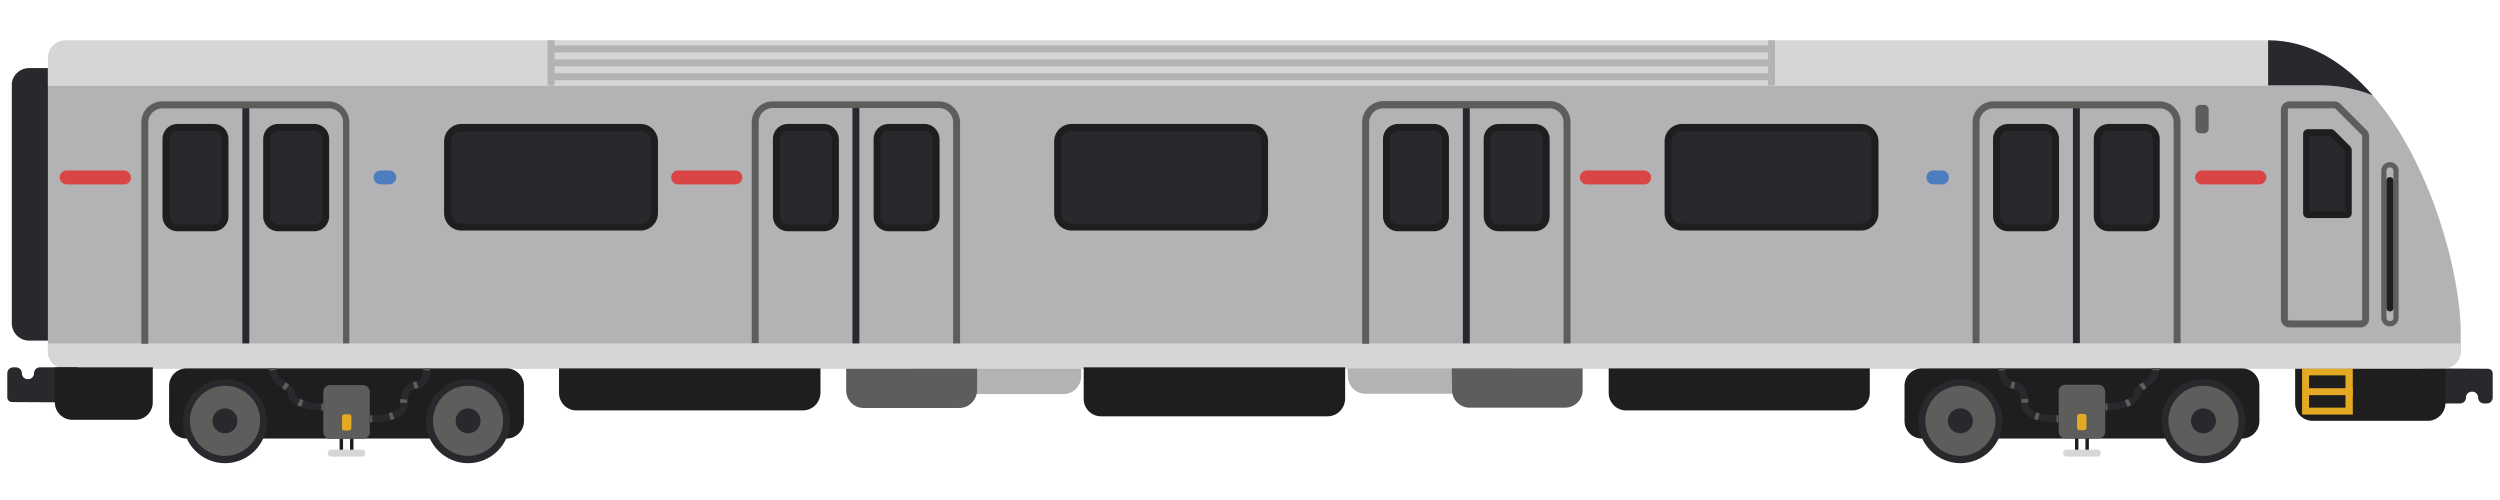
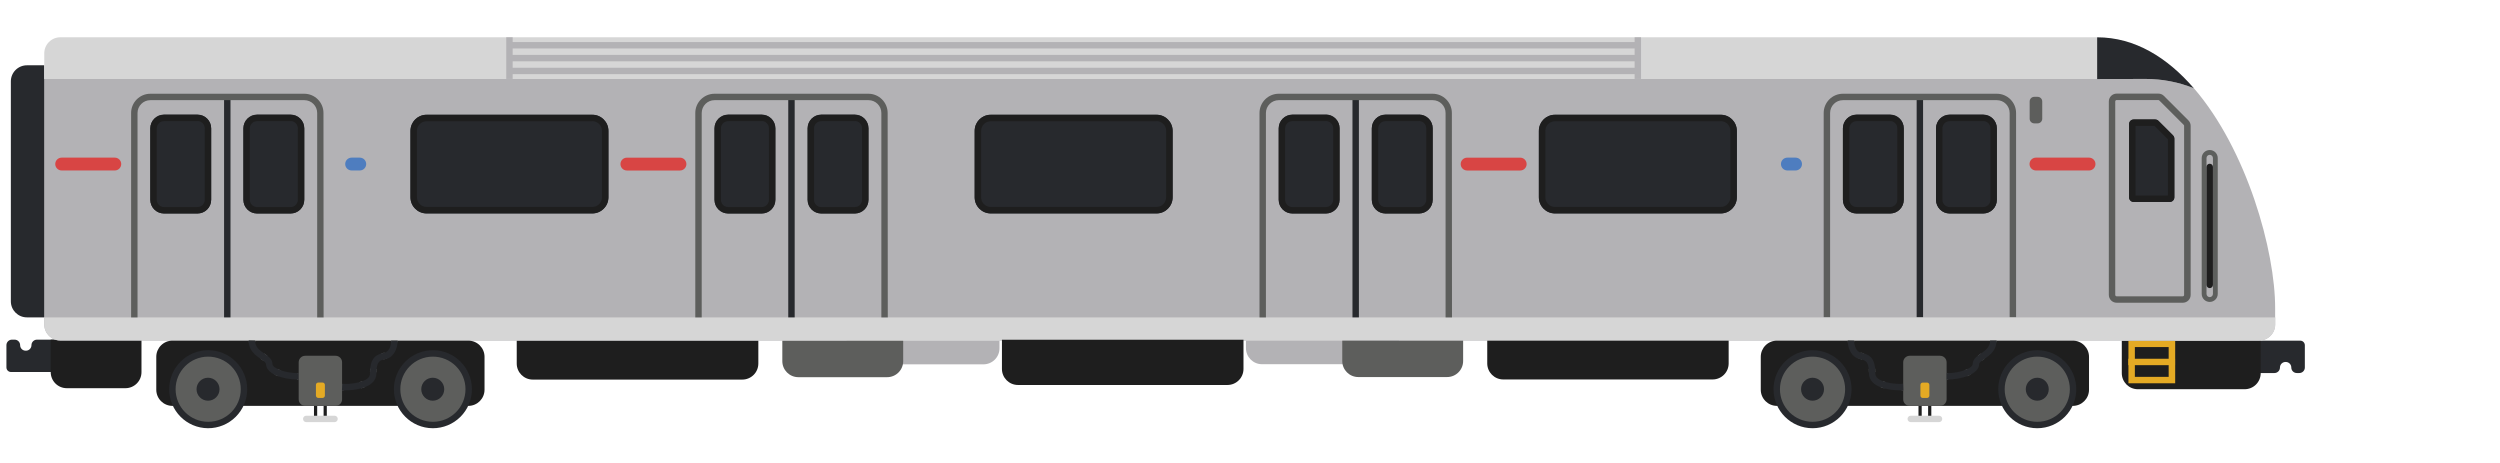
- <svg xmlns="http://www.w3.org/2000/svg" version="1.1" id="Layer_1" x="0px" y="0px" viewBox="0 0 720 144" style="enable-background:new 0 0 720 144;" xml:space="preserve">
-   <style type="text/css">
- 	.st0{fill:#27292D;}
- 	.st1{fill:#1E1E1E;}
- 	.st2{fill:#E4AA24;}
- 	.st3{fill:#B3B2B5;}
- 	.st4{fill:#5D5F5D;}
- 	.st5{fill:#5D5E5C;}
- 	.st6{fill:#D6D6D6;}
- 	.st7{fill:#D84544;}
- 	.st8{fill:#4E7DBF;}
- </style>
-   <path class="st0" d="M697.7,106.1v10.1h10.8c1,0,1.7-0.8,1.7-1.7c0,0,0,0,0,0l0,0c0-1,0.8-1.7,1.7-1.7h0.1c1,0,1.7,0.8,1.7,1.7l0,0  c0,1,0.8,1.7,1.7,1.7c0,0,0,0,0,0h0.8c1,0,1.7-0.8,1.7-1.7c0,0,0,0,0,0v-6.9c0-0.8-0.6-1.4-1.4-1.4l0,0L697.7,106.1z" />
-   <path class="st1" d="M699.2,121.2h-33.2c-2.8,0-5-2.3-5-5c0,0,0,0,0,0v-10.1h43.3v10.1C704.2,119,701.9,121.2,699.2,121.2  C699.2,121.2,699.2,121.2,699.2,121.2z" />
-   <path class="st2" d="M675.5,108.1v9.3H665v-9.3H675.5 M677.5,106.1H663v13.3h14.6V106.1z" />
-   <path class="st3" d="M683.4,27.5c-4.8-1.9-9.9-2.9-15-2.9H13.8v76.5c0,2.8,2.3,5,5,5h684.9c2.8,0,5-2.3,5-5v-5  C708.7,78.4,699.9,46.6,683.4,27.5z" />
-   <path class="st0" d="M8.4,19.6h5.4l0,0v78.5l0,0H8.4c-2.8,0-5-2.3-5-5l0,0V24.6C3.3,21.9,5.6,19.6,8.4,19.6  C8.4,19.6,8.4,19.6,8.4,19.6z" />
-   <path class="st4" d="M688.3,94c-1.4,0-2.5-1.1-2.5-2.5V49.2c0-1.4,1.1-2.5,2.5-2.5s2.5,1.1,2.5,2.5v42.3  C690.8,92.9,689.7,94,688.3,94z" />
-   <path class="st3" d="M688.3,92.5c-0.6,0-1-0.4-1-1V49.2c0-0.6,0.4-1,1-1s1,0.4,1,1v42.3C689.3,92.1,688.9,92.5,688.3,92.5z" />
-   <path class="st0" d="M668.4,24.6c5.1,0,10.2,1,15,2.9l0,0v0c-8.2-9.5-18.3-15.9-30.2-15.9v13H668.4z" />
-   <rect x="663" y="111.8" class="st2" width="14.6" height="2" />
-   <path class="st5" d="M679.9,94.3h-20.6c-1.3,0-2.4-1.1-2.4-2.4V31.6c0-1.3,1.1-2.4,2.4-2.4h13c0.6,0,1.3,0.3,1.7,0.7l7.6,7.6  c0.5,0.5,0.7,1.1,0.7,1.7v52.7C682.3,93.2,681.2,94.3,679.9,94.3z M659.3,31.2c-0.2,0-0.4,0.2-0.4,0.4v60.3c0,0.2,0.2,0.4,0.4,0.4  h20.6c0.2,0,0.4-0.2,0.4-0.4V39.2c0-0.1,0-0.2-0.1-0.3l-7.6-7.6c-0.1-0.1-0.2-0.1-0.3-0.1H659.3z" />
-   <path class="st0" d="M664.6,61.9c-0.2,0-0.4-0.2-0.4-0.4V38.7c0-0.2,0.2-0.4,0.4-0.4h6.7c0.1,0,0.2,0,0.3,0.1l4.5,4.5  c0.1,0.1,0.1,0.2,0.1,0.3v18.3c0,0.2-0.2,0.4-0.4,0.4L664.6,61.9z" />
-   <path class="st1" d="M671.1,39.2l4.2,4.2v17.5h-10.1V39.2H671.1 M671.4,37.2h-6.7c-0.8,0-1.4,0.6-1.4,1.4l0,0v22.8  c0,0.8,0.6,1.4,1.4,1.4l0,0h11.2c0.8,0,1.4-0.6,1.4-1.4l0,0V43.2c0-0.4-0.2-0.7-0.4-1l-4.5-4.5C672.1,37.4,671.7,37.2,671.4,37.2  L671.4,37.2z" />
-   <rect x="597" y="30.2" class="st0" width="2" height="68.7" />
-   <path class="st5" d="M628,98.9h-2V35.2c0-2.2-1.8-4-4-4h0h-47.9c-2.2,0-4,1.8-4,4v63.7h-2V35.2c0-3.3,2.7-6,6-6H622h0  c3.3,0,6,2.7,6,6V98.9z" />
-   <path class="st6" d="M18.8,11.6h634.4l0,0v13l0,0H13.8l0,0v-7.9C13.8,13.9,16,11.6,18.8,11.6z" />
-   <path class="st6" d="M708.7,101.1v-2.2H13.8v2.2c0,2.8,2.3,5,5,5h684.9C706.5,106.1,708.7,103.9,708.7,101.1z" />
-   <path class="st0" d="M578.3,36.7h10.4c1.8,0,3.3,1.5,3.3,3.3v22.3c0,1.8-1.5,3.3-3.3,3.3h-10.4c-1.8,0-3.3-1.5-3.3-3.3V40  C575.1,38.2,576.5,36.7,578.3,36.7z" />
-   <path class="st1" d="M588.7,37.7c1.3,0,2.3,1,2.3,2.3v22.3c0,1.3-1,2.3-2.3,2.3h-10.4c-1.3,0-2.3-1-2.3-2.3V40c0-1.2,1-2.3,2.3-2.3  H588.7 M588.7,35.7h-10.4c-2.4,0-4.3,1.9-4.3,4.3c0,0,0,0,0,0v22.3c0,2.4,1.9,4.3,4.3,4.3l0,0h10.4c2.4,0,4.3-1.9,4.3-4.3  c0,0,0,0,0,0V40C593,37.6,591.1,35.7,588.7,35.7C588.7,35.7,588.7,35.7,588.7,35.7L588.7,35.7z" />
-   <path class="st0" d="M607.3,36.7h10.4c1.8,0,3.3,1.5,3.3,3.3v22.3c0,1.8-1.5,3.3-3.3,3.3h-10.4c-1.8,0-3.3-1.5-3.3-3.3V40  C604.1,38.2,605.5,36.7,607.3,36.7z" />
-   <path class="st1" d="M617.7,37.7c1.3,0,2.3,1,2.3,2.3v22.3c0,1.3-1,2.3-2.3,2.3h-10.4c-1.3,0-2.3-1-2.3-2.3V40c0-1.2,1-2.3,2.3-2.3  H617.7 M617.7,35.7h-10.4c-2.4,0-4.3,1.9-4.3,4.3c0,0,0,0,0,0v22.3c0,2.4,1.9,4.3,4.3,4.3l0,0h10.4c2.4,0,4.3-1.9,4.3-4.3  c0,0,0,0,0,0V40C622,37.6,620.1,35.7,617.7,35.7C617.7,35.7,617.7,35.7,617.7,35.7L617.7,35.7z" />
-   <path class="st0" d="M484.4,36.7H536c2.2,0,4,1.8,4,4v20.7c0,2.2-1.8,4-4,4h-51.6c-2.2,0-4-1.8-4-4V40.8  C480.3,38.5,482.1,36.7,484.4,36.7z" />
-   <path class="st1" d="M536,37.7c1.7,0,3,1.4,3,3v20.7c0,1.7-1.4,3-3,3h-51.6c-1.7,0-3-1.4-3-3V40.8c0-1.7,1.4-3,3-3H536 M536,35.7  h-51.6c-2.8,0-5,2.3-5,5v20.7c0,2.8,2.3,5,5,5l0,0H536c2.8,0,5-2.3,5-5c0,0,0,0,0,0V40.8C541,38,538.8,35.7,536,35.7z" />
-   <rect x="421.3" y="30.2" class="st0" width="2" height="68.7" />
-   <path class="st5" d="M452.3,98.9h-2V35.2c0-2.2-1.8-4-4-4h-47.9c-1.1,0-2.1,0.4-2.9,1.2c-0.8,0.8-1.2,1.8-1.2,2.9v63.7h-2V35.2  c0-1.6,0.6-3.1,1.8-4.3c1.1-1.1,2.7-1.8,4.3-1.8h47.9c3.3,0,6,2.7,6,6V98.9z" />
-   <path class="st0" d="M402.6,36.7H413c1.8,0,3.3,1.5,3.3,3.3c0,0,0,0,0,0v22.3c0,1.8-1.5,3.3-3.3,3.3l0,0h-10.4  c-1.8,0-3.3-1.5-3.3-3.3c0,0,0,0,0,0V40C399.3,38.2,400.8,36.7,402.6,36.7z" />
-   <path class="st1" d="M413,37.7c1.3,0,2.3,1,2.3,2.3v22.3c0,1.3-1,2.3-2.3,2.3h-10.4c-1.3,0-2.3-1-2.3-2.3V40c0-1.3,1-2.3,2.3-2.3  L413,37.7 M413,35.7h-10.4c-2.4,0-4.3,1.9-4.3,4.3c0,0,0,0,0,0v22.3c0,2.4,1.9,4.3,4.3,4.3c0,0,0,0,0,0H413c2.4,0,4.3-1.9,4.3-4.3  c0,0,0,0,0,0V40C417.3,37.6,415.4,35.7,413,35.7L413,35.7z" />
-   <path class="st0" d="M431.6,36.7H442c1.8,0,3.3,1.5,3.3,3.3c0,0,0,0,0,0v22.3c0,1.8-1.5,3.3-3.3,3.3l0,0h-10.4  c-1.8,0-3.3-1.5-3.3-3.3c0,0,0,0,0,0V40C428.3,38.2,429.8,36.7,431.6,36.7z" />
-   <path class="st1" d="M442,37.7c1.3,0,2.3,1,2.3,2.3v22.3c0,1.3-1,2.3-2.3,2.3h-10.4c-1.3,0-2.3-1-2.3-2.3V40c0-1.3,1-2.3,2.3-2.3  L442,37.7 M442,35.7h-10.4c-2.4,0-4.3,1.9-4.3,4.3c0,0,0,0,0,0v22.3c0,2.4,1.9,4.3,4.3,4.3c0,0,0,0,0,0H442c2.4,0,4.3-1.9,4.3-4.3  c0,0,0,0,0,0V40C446.3,37.6,444.4,35.7,442,35.7L442,35.7z" />
-   <path class="st0" d="M308.6,36.7h51.6c2.2,0,4,1.8,4,4v20.7c0,2.2-1.8,4-4,4h-51.6c-2.2,0-4-1.8-4-4V40.8  C304.6,38.5,306.4,36.7,308.6,36.7z" />
-   <path class="st1" d="M360.2,37.7c1.7,0,3,1.4,3,3v20.7c0,1.7-1.4,3-3,3h-51.6c-1.7,0-3-1.4-3-3V40.8c0-1.7,1.4-3,3-3H360.2   M360.2,35.7h-51.6c-2.8,0-5,2.3-5,5c0,0,0,0,0,0v20.7c0,2.8,2.3,5,5,5c0,0,0,0,0,0h51.6c2.8,0,5-2.3,5-5c0,0,0,0,0,0V40.8  C365.3,38,363,35.7,360.2,35.7L360.2,35.7z" />
-   <rect x="245.5" y="30.2" class="st0" width="2" height="68.7" />
-   <path class="st5" d="M276.5,98.9h-2V35.2c0-1.1-0.4-2.1-1.2-2.9c-0.8-0.8-1.8-1.2-2.9-1.2c0,0,0,0,0,0h-47.9c-2.2,0-4,1.8-4,4v63.7  h-2V35.2c0-3.3,2.7-6,6-6h47.9c0,0,0,0,0,0c1.6,0,3.1,0.6,4.3,1.8s1.8,2.7,1.8,4.3V98.9z" />
-   <path class="st0" d="M226.8,36.7h10.4c1.8,0,3.3,1.5,3.3,3.3v22.3c0,1.8-1.5,3.3-3.3,3.3h-10.4c-1.8,0-3.3-1.5-3.3-3.3V40  C223.6,38.2,225,36.7,226.8,36.7z" />
-   <path class="st1" d="M237.3,37.7c1.3,0,2.3,1,2.3,2.3v22.3c0,1.3-1,2.3-2.3,2.3h-10.4c-1.3,0-2.3-1-2.3-2.3V40c0-1.3,1-2.3,2.3-2.3  L237.3,37.7 M237.3,35.7h-10.4c-2.4,0-4.3,1.9-4.3,4.3v22.3c0,2.4,1.9,4.3,4.3,4.3h10.4c2.4,0,4.3-1.9,4.3-4.3c0,0,0,0,0,0V40  C241.5,37.6,239.6,35.7,237.3,35.7C237.3,35.7,237.3,35.7,237.3,35.7z" />
-   <path class="st0" d="M255.8,36.7h10.4c1.8,0,3.3,1.5,3.3,3.3v22.3c0,1.8-1.5,3.3-3.3,3.3h-10.4c-1.8,0-3.3-1.5-3.3-3.3V40  C252.6,38.2,254,36.7,255.8,36.7z" />
-   <path class="st1" d="M266.3,37.7c1.3,0,2.3,1,2.3,2.3v22.3c0,1.3-1,2.3-2.3,2.3h-10.4c-1.3,0-2.3-1-2.3-2.3V40c0-1.3,1-2.3,2.3-2.3  L266.3,37.7 M266.3,35.7h-10.4c-2.4,0-4.3,1.9-4.3,4.3c0,0,0,0,0,0v22.3c0,2.4,1.9,4.3,4.3,4.3c0,0,0,0,0,0h10.4  c2.4,0,4.3-1.9,4.3-4.3c0,0,0,0,0,0V40C270.5,37.6,268.6,35.7,266.3,35.7C266.3,35.7,266.3,35.7,266.3,35.7z" />
-   <path class="st0" d="M132.9,36.7h51.6c2.2,0,4,1.8,4,4v20.7c0,2.2-1.8,4-4,4h-51.6c-2.2,0-4-1.8-4-4V40.8  C128.8,38.5,130.6,36.7,132.9,36.7z" />
-   <path class="st1" d="M184.5,37.7c1.7,0,3,1.4,3,3v20.7c0,1.7-1.4,3-3,3h-51.6c-1.7,0-3-1.4-3-3V40.8c0-1.7,1.4-3,3-3H184.5   M184.5,35.7h-51.6c-2.8,0-5,2.3-5,5v20.7c0,2.8,2.3,5,5,5l0,0h51.6c2.8,0,5-2.3,5-5V40.8C189.5,38,187.3,35.7,184.5,35.7z" />
-   <rect x="69.8" y="30.2" class="st0" width="2" height="68.7" />
-   <path class="st5" d="M100.8,98.9h-2V35.2c0-2.2-1.8-4-4-4H46.8c-1.1,0-2.1,0.4-2.9,1.2c-0.8,0.8-1.2,1.8-1.2,2.9v63.7h-2V35.2  c0-3.3,2.7-6,6-6h47.9c3.3,0,6,2.7,6,6V98.9z" />
-   <path class="st0" d="M51.1,36.7h10.4c1.8,0,3.3,1.5,3.3,3.3v22.3c0,1.8-1.5,3.3-3.3,3.3H51.1c-1.8,0-3.3-1.5-3.3-3.3V40  C47.8,38.2,49.3,36.7,51.1,36.7z" />
-   <path class="st1" d="M61.5,37.7c1.3,0,2.3,1,2.3,2.3v22.3c0,1.3-1,2.3-2.3,2.3H51.1c-1.3,0-2.3-1-2.3-2.3V40c0-1.2,1-2.3,2.3-2.3  H61.5 M61.5,35.7H51.1c-2.4,0-4.3,1.9-4.3,4.3c0,0,0,0,0,0v22.3c0,2.4,1.9,4.3,4.3,4.3c0,0,0,0,0,0h10.4c2.4,0,4.3-1.9,4.3-4.3V40  C65.8,37.6,63.9,35.7,61.5,35.7z" />
-   <path class="st0" d="M80.1,36.7h10.4c1.8,0,3.3,1.5,3.3,3.3v22.3c0,1.8-1.5,3.3-3.3,3.3H80.1c-1.8,0-3.3-1.5-3.3-3.3V40  C76.8,38.2,78.3,36.7,80.1,36.7z" />
-   <path class="st1" d="M90.5,37.7c1.3,0,2.3,1,2.3,2.3v22.3c0,1.3-1,2.3-2.3,2.3H80.1c-1.3,0-2.3-1-2.3-2.3V40c0-1.2,1-2.3,2.3-2.3  H90.5 M90.5,35.7H80.1c-2.4,0-4.3,1.9-4.3,4.3c0,0,0,0,0,0v22.3c0,2.4,1.9,4.3,4.3,4.3c0,0,0,0,0,0h10.4c2.4,0,4.3-1.9,4.3-4.3V40  C94.8,37.6,92.9,35.7,90.5,35.7z" />
-   <path class="st1" d="M688.3,89.7c-0.6,0-1-0.4-1-1V52c0-0.6,0.4-1,1-1s1,0.4,1,1v36.7C689.3,89.3,688.9,89.7,688.3,89.7z" />
-   <rect x="158.7" y="17.1" class="st3" width="351.5" height="2" />
-   <rect x="158.7" y="13.1" class="st3" width="351.5" height="2" />
-   <rect x="158.7" y="21.1" class="st3" width="351.5" height="2" />
-   <rect x="509.2" y="11.6" class="st3" width="2" height="13" />
-   <rect x="157.7" y="11.6" class="st3" width="2" height="13" />
-   <path class="st7" d="M650.7,53.1h-16.5c-1.1,0-2-0.9-2-2s0.9-2,2-2h16.5c1.1,0,2,0.9,2,2S651.8,53.1,650.7,53.1z" />
-   <path class="st5" d="M633.7,30.2h1c0.8,0,1.4,0.6,1.4,1.4V37c0,0.8-0.6,1.4-1.4,1.4h-1c-0.8,0-1.4-0.6-1.4-1.4v-5.4  C632.2,30.8,632.9,30.2,633.7,30.2z" />
-   <path class="st8" d="M559.3,53.1h-2.5c-1.1,0-2-0.9-2-2s0.9-2,2-2h2.5c1.1,0,2,0.9,2,2S560.4,53.1,559.3,53.1z" />
-   <path class="st7" d="M35.8,53.1H19.2c-1.1,0-2-0.9-2-2s0.9-2,2-2h16.5c1.1,0,2,0.9,2,2S36.9,53.1,35.8,53.1z" />
-   <path class="st1" d="M553.5,106.1h92.2c2.8,0,5,2.3,5,5v10.2c0,2.8-2.3,5-5,5h-92.2c-2.8,0-5-2.3-5-5v-10.2  C548.5,108.4,550.7,106.1,553.5,106.1z" />
-   <g>
-     <circle class="st5" cx="634.6" cy="121.2" r="11.1" />
-     <path class="st0" d="M634.6,133.4c-6.7,0-12.1-5.5-12.1-12.1c0-6.7,5.5-12.1,12.1-12.1c6.7,0,12.1,5.5,12.1,12.1   C646.7,127.9,641.3,133.4,634.6,133.4z M634.6,111.1c-5.6,0-10.1,4.6-10.1,10.1c0,5.6,4.6,10.1,10.1,10.1c5.6,0,10.1-4.6,10.1-10.1   C644.7,115.6,640.2,111.1,634.6,111.1z" />
+ <svg xmlns="http://www.w3.org/2000/svg" viewBox="0 0 778.74 144">
+   <defs>
+     <style>.cls-1{fill:#27292d;}.cls-2{fill:#1e1e1e;}.cls-3{fill:#e4aa24;}.cls-4{fill:#b3b2b5;}.cls-5{fill:#5d5f5d;}.cls-6{fill:#5d5e5c;}.cls-7{fill:#d6d6d6;}.cls-8{fill:#d84544;}.cls-9{fill:#4e7dbf;}.cls-10,.cls-11,.cls-12{fill:none;stroke:#5d5f5d;stroke-miterlimit:10;stroke-width:2px;}.cls-11{stroke-dasharray:1.04 5.21;}.cls-12{stroke-dasharray:1.12 5.61;}</style>
+   </defs>
+   <g id="Toronto_Rocket" data-name="Toronto Rocket">
+     <path class="cls-1" d="M22.32,115.88V105.8H11.52a1.72,1.72,0,0,0-1.72,1.72h0a1.72,1.72,0,0,1-1.72,1.72H8a1.72,1.72,0,0,1-1.73-1.72h0a1.72,1.72,0,0,0-1.72-1.72H3.76A1.72,1.72,0,0,0,2,107.52v6.92a1.43,1.43,0,0,0,1.44,1.44Z" />
+     <path class="cls-2" d="M20.84,120.92H39.07a5,5,0,0,0,5-5V105.8H15.8v10.08A5,5,0,0,0,20.84,120.92Z" />
+     <path class="cls-1" d="M697.68,106.11V116.2h10.8a1.72,1.72,0,0,0,1.72-1.72h0a1.72,1.72,0,0,1,1.72-1.73H712a1.72,1.72,0,0,1,1.73,1.73h0a1.72,1.72,0,0,0,1.72,1.72h.78a1.72,1.72,0,0,0,1.72-1.72v-6.93a1.44,1.44,0,0,0-1.44-1.44Z" />
+     <path class="cls-2" d="M699.16,121.24H665.93a5,5,0,0,1-5-5V106.11H704.2V116.2A5,5,0,0,1,699.16,121.24Z" />
+     <path class="cls-3" d="M675.53,108.11v9.28H665v-9.28h10.56m2-2H663v13.28h14.56V106.11Z" />
+     <path class="cls-4" d="M683.39,27.49a40.08,40.08,0,0,0-15-2.9H13.79v76.48a5,5,0,0,0,5,5H703.7a5,5,0,0,0,5-5v-5C708.74,78.13,699.91,46.62,683.39,27.49Z" />
+     <path class="cls-1" d="M8.38,20.34h5.41a0,0,0,0,1,0,0V98.86a0,0,0,0,1,0,0H8.38a5,5,0,0,1-5-5V25.38A5,5,0,0,1,8.38,20.34Z" />
+     <path class="cls-5" d="M688.32,94.05a2.5,2.5,0,0,1-2.5-2.5V49.23a2.5,2.5,0,0,1,5,0V91.55A2.5,2.5,0,0,1,688.32,94.05Z" />
+     <path class="cls-4" d="M688.32,92.55a1,1,0,0,1-1-1V49.23a1,1,0,0,1,2,0V91.55A1,1,0,0,1,688.32,92.55Z" />
+     <path class="cls-1" d="M668.38,24.59a40.08,40.08,0,0,1,15,2.9h0c-8.2-9.49-18.3-15.87-30.15-15.87v13Z" />
+     <rect class="cls-3" x="662.97" y="111.75" width="14.55" height="2" />
+     <path class="cls-6" d="M679.9,94.3H659.33a2.44,2.44,0,0,1-2.44-2.44V31.6a2.44,2.44,0,0,1,2.44-2.44h13a2.41,2.41,0,0,1,1.72.71l7.62,7.62a2.41,2.41,0,0,1,.71,1.72V91.86A2.44,2.44,0,0,1,679.9,94.3ZM659.33,31.16a.44.44,0,0,0-.44.44V91.86a.44.44,0,0,0,.44.44H679.9a.43.43,0,0,0,.44-.44V39.21a.45.45,0,0,0-.12-.31l-7.62-7.61a.44.44,0,0,0-.31-.13Z" />
+     <path class="cls-1" d="M671.36,37.22h-6.72a1.44,1.44,0,0,0-1.44,1.44V61.47a1.44,1.44,0,0,0,1.44,1.44h11.22a1.44,1.44,0,0,0,1.44-1.44V43.17a1.45,1.45,0,0,0-.42-1l-4.51-4.51A1.42,1.42,0,0,0,671.36,37.22Z" />
+     <path class="cls-2" d="M671.12,39.22l4.18,4.18V60.91H665.2V39.22h5.92m.24-2h-6.72a1.44,1.44,0,0,0-1.44,1.44V61.47a1.44,1.44,0,0,0,1.44,1.44h11.22a1.44,1.44,0,0,0,1.44-1.44V43.17a1.45,1.45,0,0,0-.42-1l-4.51-4.51a1.42,1.42,0,0,0-1-.42Z" />
+     <rect class="cls-1" x="597.03" y="30.16" width="2" height="68.7" />
+     <path class="cls-6" d="M628,98.86h-2V35.2a4,4,0,0,0-4-4H574.07a4,4,0,0,0-4,4V98.86h-2V35.2a6,6,0,0,1,6-6H622a6,6,0,0,1,6,6Z" />
+     <path class="cls-7" d="M18.83,11.61h634.4a0,0,0,0,1,0,0v13a0,0,0,0,1,0,0H13.79a0,0,0,0,1,0,0V16.65A5,5,0,0,1,18.83,11.61Z" />
+     <path class="cls-7" d="M708.74,101.07V98.86H13.79v2.21a5,5,0,0,0,5,5H703.7A5,5,0,0,0,708.74,101.07Z" />
+     <rect class="cls-1" x="574.06" y="35.7" width="18.96" height="30.8" rx="4.26" />
+     <path class="cls-2" d="M588.75,37.7A2.26,2.26,0,0,1,591,40V62.24a2.26,2.26,0,0,1-2.26,2.26H578.32a2.26,2.26,0,0,1-2.26-2.26V40a2.26,2.26,0,0,1,2.26-2.26h10.43m0-2H578.32A4.26,4.26,0,0,0,574.06,40V62.24a4.26,4.26,0,0,0,4.26,4.26h10.43A4.26,4.26,0,0,0,593,62.24V40a4.26,4.26,0,0,0-4.26-4.26Z" />
+     <rect class="cls-1" x="603.06" y="35.7" width="18.96" height="30.8" rx="4.26" />
+     <path class="cls-2" d="M617.75,37.7A2.26,2.26,0,0,1,620,40V62.24a2.26,2.26,0,0,1-2.26,2.26H607.32a2.26,2.26,0,0,1-2.26-2.26V40a2.26,2.26,0,0,1,2.26-2.26h10.43m0-2H607.32A4.26,4.26,0,0,0,603.06,40V62.24a4.26,4.26,0,0,0,4.26,4.26h10.43A4.26,4.26,0,0,0,622,62.24V40a4.26,4.26,0,0,0-4.26-4.26Z" />
+     <rect class="cls-1" x="494.79" y="20.27" width="30.77" height="61.7" rx="5.04" transform="translate(459.06 561.29) rotate(-90)" />
+     <path class="cls-2" d="M536,37.73a3,3,0,0,1,3,3V61.46a3,3,0,0,1-3,3H484.37a3,3,0,0,1-3-3V40.77a3,3,0,0,1,3-3H536m0-2H484.37a5,5,0,0,0-5,5V61.46a5,5,0,0,0,5,5H536a5,5,0,0,0,5-5V40.77a5,5,0,0,0-5-5Z" />
+     <rect class="cls-1" x="421.29" y="30.16" width="2" height="68.7" />
+     <path class="cls-6" d="M452.29,98.86h-2V35.2a4,4,0,0,0-4-4H398.33a4,4,0,0,0-4,4V98.86h-2V35.2a6,6,0,0,1,6-6h47.92a6,6,0,0,1,6,6Z" />
+     <rect class="cls-1" x="398.31" y="35.7" width="18.96" height="30.8" rx="4.26" />
+     <path class="cls-2" d="M413,37.7A2.27,2.27,0,0,1,415.27,40V62.24A2.27,2.27,0,0,1,413,64.5H402.58a2.27,2.27,0,0,1-2.27-2.26V40a2.27,2.27,0,0,1,2.27-2.26H413m0-2H402.58A4.27,4.27,0,0,0,398.31,40V62.24a4.27,4.27,0,0,0,4.27,4.26H413a4.27,4.27,0,0,0,4.27-4.26V40A4.27,4.27,0,0,0,413,35.7Z" />
+     <rect class="cls-1" x="427.31" y="35.7" width="18.96" height="30.8" rx="4.26" />
+     <path class="cls-2" d="M442,37.7A2.27,2.27,0,0,1,444.27,40V62.24A2.27,2.27,0,0,1,442,64.5H431.58a2.27,2.27,0,0,1-2.27-2.26V40a2.27,2.27,0,0,1,2.27-2.26H442m0-2H431.58A4.27,4.27,0,0,0,427.31,40V62.24a4.27,4.27,0,0,0,4.27,4.26H442a4.27,4.27,0,0,0,4.27-4.26V40A4.27,4.27,0,0,0,442,35.7Z" />
+     <rect class="cls-1" x="319.05" y="20.27" width="30.77" height="61.7" rx="5.04" transform="translate(283.32 385.55) rotate(-90)" />
+     <path class="cls-2" d="M360.24,37.73a3,3,0,0,1,3,3V61.46a3,3,0,0,1-3,3H308.62a3,3,0,0,1-3-3V40.77a3,3,0,0,1,3-3h51.62m0-2H308.62a5,5,0,0,0-5,5V61.46a5,5,0,0,0,5,5h51.62a5,5,0,0,0,5-5V40.77a5,5,0,0,0-5-5Z" />
+     <rect class="cls-1" x="245.54" y="30.16" width="2" height="68.7" />
+     <path class="cls-6" d="M276.54,98.86h-2V35.2a4,4,0,0,0-4-4H222.58a4,4,0,0,0-4,4V98.86h-2V35.2a6,6,0,0,1,6-6H270.5a6,6,0,0,1,6,6Z" />
+     <rect class="cls-1" x="222.57" y="35.7" width="18.96" height="30.8" rx="4.26" />
+     <path class="cls-2" d="M237.26,37.7A2.26,2.26,0,0,1,239.52,40V62.24a2.26,2.26,0,0,1-2.26,2.26H226.83a2.26,2.26,0,0,1-2.26-2.26V40a2.26,2.26,0,0,1,2.26-2.26h10.43m0-2H226.83A4.26,4.26,0,0,0,222.57,40V62.24a4.26,4.26,0,0,0,4.26,4.26h10.43a4.26,4.26,0,0,0,4.26-4.26V40a4.26,4.26,0,0,0-4.26-4.26Z" />
+     <rect class="cls-1" x="251.57" y="35.7" width="18.96" height="30.8" rx="4.26" />
+     <path class="cls-2" d="M266.26,37.7A2.26,2.26,0,0,1,268.52,40V62.24a2.26,2.26,0,0,1-2.26,2.26H255.83a2.26,2.26,0,0,1-2.26-2.26V40a2.26,2.26,0,0,1,2.26-2.26h10.43m0-2H255.83A4.26,4.26,0,0,0,251.57,40V62.24a4.26,4.26,0,0,0,4.26,4.26h10.43a4.26,4.26,0,0,0,4.26-4.26V40a4.26,4.26,0,0,0-4.26-4.26Z" />
+     <rect class="cls-1" x="143.3" y="20.27" width="30.77" height="61.7" rx="5.04" transform="translate(107.57 209.8) rotate(-90)" />
+     <path class="cls-2" d="M184.5,37.73a3,3,0,0,1,3,3V61.46a3,3,0,0,1-3,3H132.88a3,3,0,0,1-3-3V40.77a3,3,0,0,1,3-3H184.5m0-2H132.88a5,5,0,0,0-5,5V61.46a5,5,0,0,0,5,5H184.5a5,5,0,0,0,5-5V40.77a5,5,0,0,0-5-5Z" />
+     <rect class="cls-1" x="69.8" y="30.16" width="2" height="68.7" />
+     <path class="cls-6" d="M100.8,98.86h-2V35.2a4,4,0,0,0-4-4H46.84a4,4,0,0,0-4,4V98.86h-2V35.2a6,6,0,0,1,6-6H94.76a6,6,0,0,1,6,6Z" />
+     <rect class="cls-1" x="46.82" y="35.7" width="18.96" height="30.8" rx="4.26" />
+     <path class="cls-2" d="M61.51,37.7A2.27,2.27,0,0,1,63.78,40V62.24a2.27,2.27,0,0,1-2.27,2.26H51.09a2.27,2.27,0,0,1-2.27-2.26V40a2.27,2.27,0,0,1,2.27-2.26H61.51m0-2H51.09A4.27,4.27,0,0,0,46.82,40V62.24a4.27,4.27,0,0,0,4.27,4.26H61.51a4.27,4.27,0,0,0,4.27-4.26V40a4.27,4.27,0,0,0-4.27-4.26Z" />
+     <rect class="cls-1" x="75.82" y="35.7" width="18.96" height="30.8" rx="4.26" />
+     <path class="cls-2" d="M90.51,37.7A2.27,2.27,0,0,1,92.78,40V62.24a2.27,2.27,0,0,1-2.27,2.26H80.09a2.27,2.27,0,0,1-2.27-2.26V40a2.27,2.27,0,0,1,2.27-2.26H90.51m0-2H80.09A4.27,4.27,0,0,0,75.82,40V62.24a4.27,4.27,0,0,0,4.27,4.26H90.51a4.27,4.27,0,0,0,4.27-4.26V40a4.27,4.27,0,0,0-4.27-4.26Z" />
+     <path class="cls-2" d="M688.32,89.75a1,1,0,0,1-1-1V52a1,1,0,1,1,2,0V88.75A1,1,0,0,1,688.32,89.75Z" />
+     <rect class="cls-4" x="158.69" y="17.1" width="351.49" height="2" />
+     <rect class="cls-4" x="158.69" y="13.1" width="351.49" height="2" />
+     <rect class="cls-4" x="158.69" y="21.1" width="351.49" height="2" />
+     <rect class="cls-4" x="509.18" y="11.61" width="2" height="12.98" />
+     <rect class="cls-4" x="157.69" y="11.61" width="2" height="12.98" />
+     <path class="cls-8" d="M650.73,53.1H634.19a2,2,0,0,1,0-4h16.54a2,2,0,0,1,0,4Z" />
+     <rect class="cls-6" x="632.23" y="30.16" width="3.92" height="8.27" rx="1.44" />
+     <path class="cls-9" d="M559.31,53.1h-2.55a2,2,0,0,1,0-4h2.55a2,2,0,0,1,0,4Z" />
+     <path class="cls-8" d="M35.76,53.1H19.21a2,2,0,0,1,0-4H35.76a2,2,0,0,1,0,4Z" />
+     <g id="Layer_5" data-name="Layer 5">
+       <rect class="cls-2" x="548.47" y="106.11" width="102.25" height="20.32" rx="5.04" />
+       <circle class="cls-6" cx="634.6" cy="121.24" r="11.15" />
+       <path class="cls-1" d="M634.6,133.39a12.15,12.15,0,1,1,12.15-12.15A12.16,12.16,0,0,1,634.6,133.39Zm0-22.3a10.15,10.15,0,1,0,10.15,10.15A10.16,10.16,0,0,0,634.6,111.09Z" />
+       <circle class="cls-1" cx="634.6" cy="121.24" r="3.58" />
+       <circle class="cls-6" cx="564.6" cy="121.24" r="11.15" />
+       <path class="cls-1" d="M564.6,133.39a12.15,12.15,0,1,1,12.15-12.15A12.16,12.16,0,0,1,564.6,133.39Zm0-22.3a10.15,10.15,0,1,0,10.15,10.15A10.16,10.16,0,0,0,564.6,111.09Z" />
+       <circle class="cls-1" cx="564.6" cy="121.24" r="3.58" />
+       <rect class="cls-2" x="597.6" y="124.87" width="1" height="5.62" />
+       <rect class="cls-2" x="600.6" y="124.87" width="1" height="5.62" />
+       <rect class="cls-6" x="592.84" y="110.82" width="13.52" height="15.61" rx="2.04" />
+       <path class="cls-7" d="M604,131.49h-8.81a1,1,0,0,1,0-2H604a1,1,0,0,1,0,2Z" />
+       <rect class="cls-3" x="598.2" y="119.17" width="2.79" height="4.79" rx="0.73" />
+       <path class="cls-10" d="M592.84,120.6h-.5" />
+       <path class="cls-11" d="M587.18,120c-2.12-.56-4-1.65-4-3.73,0-4.69-1.77-5-3.72-5.45a3.32,3.32,0,0,1-2.13-1.71" />
+       <path class="cls-10" d="M576.58,106.61a4.18,4.18,0,0,1,0-.5" />
+       <path class="cls-1" d="M592.23,121.61c-1.79,0-6.53-.22-8.8-2.41a3.94,3.94,0,0,1-1.27-2.93c0-3.8-1.07-4-2.83-4.45l-.11,0c-2.52-.57-3.66-3.35-3.66-5.68h2c0,1.62.72,3.42,2.1,3.73l.12,0c2.4.55,4.38,1.41,4.38,6.4a2,2,0,0,0,.65,1.49c1.76,1.69,6.36,1.9,8,1.84l.07,2Z" />
+       <path class="cls-10" d="M606.36,117.24h.5" />
+       <path class="cls-12" d="M612.36,116.25c1.86-.69,3.14-1.7,3.14-2.89,0-1.61,2.7-2.36,4.29-4.21" />
+       <path class="cls-10" d="M620.89,106.61c0-.16,0-.32,0-.5" />
+       <path class="cls-1" d="M606.36,118.24v-2c4.38,0,8.14-1.58,8.14-2.88,0-1.48,1.26-2.34,2.48-3.18,1.44-1,2.93-2,2.93-4.07h2c0,3.1-2.19,4.61-3.8,5.72-.79.54-1.61,1.1-1.61,1.53C616.5,116.42,611.34,118.24,606.36,118.24Z" />
+     </g>
+     <g id="Layer_6" data-name="Layer 6">
+       <rect class="cls-2" x="48.68" y="106.11" width="102.25" height="20.32" rx="5.04" />
+       <circle class="cls-6" cx="64.8" cy="121.24" r="11.15" />
+       <path class="cls-1" d="M64.8,133.39A12.15,12.15,0,1,1,77,121.24,12.16,12.16,0,0,1,64.8,133.39Zm0-22.3A10.15,10.15,0,1,0,75,121.24,10.16,10.16,0,0,0,64.8,111.09Z" />
+       <circle class="cls-1" cx="64.8" cy="121.24" r="3.58" />
+       <circle class="cls-6" cx="134.8" cy="121.24" r="11.15" />
+       <path class="cls-1" d="M134.8,133.39A12.15,12.15,0,1,1,147,121.24,12.16,12.16,0,0,1,134.8,133.39Zm0-22.3A10.15,10.15,0,1,0,145,121.24,10.16,10.16,0,0,0,134.8,111.09Z" />
+       <circle class="cls-1" cx="134.8" cy="121.24" r="3.58" />
+       <rect class="cls-2" x="100.8" y="124.87" width="1" height="5.62" />
+       <rect class="cls-2" x="97.8" y="124.87" width="1" height="5.62" />
+       <rect class="cls-6" x="93.04" y="110.82" width="13.52" height="15.61" rx="2.04" transform="translate(199.6 237.25) rotate(-180)" />
+       <path class="cls-7" d="M104.21,131.49H95.39a1,1,0,1,1,0-2h8.82a1,1,0,0,1,0,2Z" />
+       <rect class="cls-3" x="98.4" y="119.17" width="2.79" height="4.79" rx="0.73" transform="translate(199.6 243.12) rotate(-180)" />
+       <path class="cls-10" d="M106.56,120.6h.5" />
+       <path class="cls-11" d="M112.22,120c2.12-.56,4-1.65,4-3.73,0-4.69,1.76-5,3.72-5.45a3.32,3.32,0,0,0,2.13-1.71" />
+       <path class="cls-10" d="M122.82,106.61c0-.17,0-.33,0-.5" />
+       <path class="cls-1" d="M107.16,121.61h-.64l.08-2c1.63.07,6.23-.15,8-1.84a2,2,0,0,0,.66-1.49c0-5,2-5.85,4.38-6.4l.11,0c1.39-.31,2.11-2.11,2.11-3.73h2c0,2.33-1.15,5.11-3.66,5.68l-.11,0c-1.77.4-2.83.65-2.83,4.45A3.94,3.94,0,0,1,116,119.2C113.69,121.39,109,121.61,107.16,121.61Z" />
+       <path class="cls-10" d="M93,117.24h-.5" />
+       <path class="cls-12" d="M87,116.25c-1.86-.69-3.14-1.7-3.14-2.89,0-1.61-2.69-2.36-4.28-4.21" />
+       <path class="cls-10" d="M78.51,106.61a4,4,0,0,1,0-.5" />
+       <path class="cls-1" d="M93,118.24c-5,0-10.15-1.82-10.15-4.88,0-.43-.81-1-1.61-1.53-1.6-1.11-3.79-2.62-3.79-5.72h2c0,2,1.49,3.08,2.93,4.07,1.22.84,2.47,1.7,2.47,3.18,0,1.3,3.76,2.88,8.15,2.88Z" />
+     </g>
+     <path class="cls-2" d="M463.19,106.11h75.28a0,0,0,0,1,0,0v7.09a5,5,0,0,1-5,5h-65.2a5,5,0,0,1-5-5v-7.09A0,0,0,0,1,463.19,106.11Z" />
+     <path class="cls-4" d="M388.07,106.11h47.69a0,0,0,0,1,0,0v2.34a5,5,0,0,1-5,5H393.11a5,5,0,0,1-5-5v-2.34A0,0,0,0,1,388.07,106.11Z" />
+     <path class="cls-6" d="M418.07,106.11h37.69a0,0,0,0,1,0,0v6.34a5,5,0,0,1-5,5H423.11a5,5,0,0,1-5-5v-6.34A0,0,0,0,1,418.07,106.11Z" />
+     <path class="cls-2" d="M166,106.11h65.2a5,5,0,0,1,5,5v7.09a0,0,0,0,1,0,0H160.94a0,0,0,0,1,0,0v-7.09A5,5,0,0,1,166,106.11Z" transform="translate(397.16 224.35) rotate(-180)" />
+     <path class="cls-4" d="M268.69,106.11H306.3a5,5,0,0,1,5,5v2.34a0,0,0,0,1,0,0H263.65a0,0,0,0,1,0,0v-2.34A5,5,0,0,1,268.69,106.11Z" transform="translate(574.99 219.6) rotate(-180)" />
+     <path class="cls-6" d="M248.69,106.11H276.3a5,5,0,0,1,5,5v6.34a0,0,0,0,1,0,0H243.65a0,0,0,0,1,0,0v-6.34A5,5,0,0,1,248.69,106.11Z" transform="translate(524.99 223.6) rotate(-180)" />
+     <path class="cls-2" d="M317.11,105.8h65.2a5,5,0,0,1,5,5v9.09a0,0,0,0,1,0,0H312.07a0,0,0,0,1,0,0v-9.09a5,5,0,0,1,5-5Z" transform="translate(699.41 225.72) rotate(-180)" />
+     <path class="cls-8" d="M473.58,53.11H457a2,2,0,0,1,0-4h16.54a2,2,0,0,1,0,4Z" />
+     <path class="cls-8" d="M211.81,53.11H195.27a2,2,0,0,1,0-4h16.54a2,2,0,0,1,0,4Z" />
+     <path class="cls-9" d="M112.07,53.1h-2.54a2,2,0,0,1,0-4h2.54a2,2,0,0,1,0,4Z" />
  </g>
-   <circle class="st0" cx="634.6" cy="121.2" r="3.6" />
-   <g>
-     <circle class="st5" cx="564.6" cy="121.2" r="11.1" />
-     <path class="st0" d="M564.6,133.4c-6.7,0-12.1-5.5-12.1-12.1c0-6.7,5.5-12.1,12.1-12.1c6.7,0,12.1,5.5,12.1,12.1   C576.7,127.9,571.3,133.4,564.6,133.4z M564.6,111.1c-5.6,0-10.1,4.6-10.1,10.1c0,5.6,4.6,10.1,10.1,10.1c5.6,0,10.1-4.6,10.1-10.1   C574.7,115.6,570.2,111.1,564.6,111.1z" />
-   </g>
-   <circle class="st0" cx="564.6" cy="121.2" r="3.6" />
-   <rect x="597.6" y="124.9" class="st1" width="1" height="5.6" />
-   <rect x="600.6" y="124.9" class="st1" width="1" height="5.6" />
-   <path class="st5" d="M594.9,110.8h9.4c1.1,0,2,0.9,2,2v11.5c0,1.1-0.9,2-2,2h-9.4c-1.1,0-2-0.9-2-2v-11.5  C592.8,111.7,593.7,110.8,594.9,110.8z" />
-   <path class="st6" d="M604,131.5h-8.8c-0.6,0-1-0.4-1-1s0.4-1,1-1h8.8c0.6,0,1,0.4,1,1S604.6,131.5,604,131.5z" />
-   <path class="st2" d="M598.9,119.2h1.3c0.4,0,0.7,0.3,0.7,0.7v3.3c0,0.4-0.3,0.7-0.7,0.7h-1.3c-0.4,0-0.7-0.3-0.7-0.7v-3.3  C598.2,119.5,598.5,119.2,598.9,119.2z" />
-   <path class="st0" d="M592.2,121.6c-1.8,0-6.5-0.2-8.8-2.4c-0.8-0.8-1.3-1.8-1.3-2.9c0-3.8-1.1-4-2.8-4.5l-0.1,0  c-2.5-0.6-3.7-3.3-3.7-5.7h2c0,1.6,0.7,3.4,2.1,3.7l0.1,0c2.4,0.5,4.4,1.4,4.4,6.4c0,0.6,0.2,1.1,0.7,1.5c1.7,1.7,6.4,1.9,8,1.8  l0.1,2C592.8,121.6,592.5,121.6,592.2,121.6z" />
-   <path class="st4" d="M592.3,121.6v-2c0.3,0,0.5,0,0.5,0l0.1,2C592.9,121.6,592.7,121.6,592.3,121.6z" />
-   <path class="st4" d="M586.9,121c-0.4-0.1-0.7-0.2-1.1-0.3l0.7-1.9c0.3,0.1,0.6,0.2,0.9,0.3L586.9,121z M582.2,116c0-0.3,0-0.7-0.1-1  l2-0.2c0,0.3,0.1,0.7,0.1,1.1L582.2,116z M580,112c-0.2-0.1-0.4-0.1-0.7-0.2l-0.1,0c-0.1,0-0.2,0-0.3-0.1l0.6-1.9l0.2,0.1  c0.3,0.1,0.5,0.1,0.7,0.2L580,112z" />
-   <path class="st4" d="M575.6,106.7c0-0.2,0-0.4,0-0.6h2c0,0.1,0,0.3,0,0.4L575.6,106.7z" />
-   <path class="st0" d="M606.4,118.2v-2c4.4,0,8.1-1.6,8.1-2.9c0-1.5,1.3-2.3,2.5-3.2c1.4-1,2.9-2,2.9-4.1h2c0,3.1-2.2,4.6-3.8,5.7  c-0.8,0.5-1.6,1.1-1.6,1.5C616.5,116.4,611.3,118.2,606.4,118.2z" />
-   <path class="st4" d="M606.4,118.2v-2c0.2,0,0.3,0,0.5,0l0.1,2C606.7,118.2,606.5,118.2,606.4,118.2z" />
-   <path class="st4" d="M612.7,117.2l-0.7-1.9c0.3-0.1,0.6-0.3,0.9-0.4l0.9,1.8C613.5,116.9,613.1,117,612.7,117.2z M617.3,112.4  l-1.2-1.6c0.3-0.2,0.5-0.4,0.9-0.6l0.1-0.1l1.1,1.6l-0.1,0.1C617.8,112,617.6,112.2,617.3,112.4z" />
-   <path class="st4" d="M621.9,106.7l-2-0.2c0-0.1,0-0.3,0-0.4h2C621.9,106.3,621.9,106.5,621.9,106.7z" />
-   <path class="st1" d="M53.7,106.1h92.2c2.8,0,5,2.3,5,5v10.2c0,2.8-2.3,5-5,5H53.7c-2.8,0-5-2.3-5-5v-10.2  C48.7,108.4,50.9,106.1,53.7,106.1z" />
-   <g>
-     <circle class="st5" cx="64.8" cy="121.2" r="11.1" />
-     <path class="st0" d="M64.8,133.4c-6.7,0-12.1-5.5-12.1-12.1c0-6.7,5.5-12.1,12.1-12.1c6.7,0,12.1,5.5,12.1,12.1   C76.9,127.9,71.5,133.4,64.8,133.4z M64.8,111.1c-5.6,0-10.1,4.6-10.1,10.1c0,5.6,4.6,10.1,10.1,10.1s10.1-4.6,10.1-10.1   C74.9,115.6,70.4,111.1,64.8,111.1z" />
-   </g>
-   <circle class="st0" cx="64.8" cy="121.2" r="3.6" />
-   <g>
-     <circle class="st5" cx="134.8" cy="121.2" r="11.1" />
-     <path class="st0" d="M134.8,133.4c-6.7,0-12.1-5.5-12.1-12.1c0-6.7,5.5-12.1,12.1-12.1c6.7,0,12.1,5.5,12.1,12.1   C146.9,127.9,141.5,133.4,134.8,133.4z M134.8,111.1c-5.6,0-10.1,4.6-10.1,10.1c0,5.6,4.6,10.1,10.1,10.1s10.1-4.6,10.1-10.1   C144.9,115.6,140.4,111.1,134.8,111.1z" />
-   </g>
-   <circle class="st0" cx="134.8" cy="121.2" r="3.6" />
-   <rect x="100.8" y="124.9" class="st1" width="1" height="5.6" />
-   <rect x="97.8" y="124.9" class="st1" width="1" height="5.6" />
-   <path class="st5" d="M104.5,126.4h-9.4c-1.1,0-2-0.9-2-2v-11.5c0-1.1,0.9-2,2-2h9.4c1.1,0,2,0.9,2,2v11.5  C106.6,125.5,105.6,126.4,104.5,126.4z" />
-   <path class="st6" d="M104.2,131.5h-8.8c-0.6,0-1-0.4-1-1s0.4-1,1-1h8.8c0.6,0,1,0.4,1,1S104.8,131.5,104.2,131.5z" />
-   <path class="st2" d="M100.5,124h-1.3c-0.4,0-0.7-0.3-0.7-0.7v-3.3c0-0.4,0.3-0.7,0.7-0.7h1.3c0.4,0,0.7,0.3,0.7,0.7v3.3  C101.2,123.6,100.9,124,100.5,124z" />
-   <path class="st0" d="M107.2,121.6c-0.3,0-0.5,0-0.6,0l0.1-2c1.6,0.1,6.2-0.2,8-1.8c0.4-0.4,0.7-0.9,0.7-1.5c0-5,2-5.9,4.4-6.4l0.1,0  c1.4-0.3,2.1-2.1,2.1-3.7h2c0,2.3-1.1,5.1-3.7,5.7l-0.1,0c-1.8,0.4-2.8,0.6-2.8,4.5c0,1.1-0.4,2.1-1.3,2.9  C113.7,121.4,109,121.6,107.2,121.6z" />
-   <path class="st4" d="M107.1,121.6c-0.3,0-0.5,0-0.5,0l0.1-2c0,0,0.2,0,0.5,0V121.6z" />
-   <path class="st4" d="M112.5,121L112,119c0.3-0.1,0.6-0.2,0.9-0.3l0.7,1.9C113.2,120.8,112.8,120.9,112.5,121z M117.2,116l-2,0  c0-0.4,0-0.8,0.1-1.1l2,0.2C117.3,115.3,117.2,115.6,117.2,116z M119.4,112l-0.5-1.9c0.2-0.1,0.5-0.1,0.8-0.2l0.2-0.1l0.6,1.9  c-0.1,0-0.2,0-0.2,0.1l-0.1,0C119.8,111.9,119.6,111.9,119.4,112z" />
-   <path class="st4" d="M123.8,106.7l-2-0.2c0-0.1,0-0.3,0-0.4h2C123.8,106.3,123.8,106.5,123.8,106.7z" />
-   <path class="st0" d="M93,118.2c-5,0-10.1-1.8-10.1-4.9c0-0.4-0.8-1-1.6-1.5c-1.6-1.1-3.8-2.6-3.8-5.7h2c0,2,1.5,3.1,2.9,4.1  c1.2,0.8,2.5,1.7,2.5,3.2c0,1.3,3.8,2.9,8.1,2.9V118.2z" />
-   <path class="st4" d="M93,118.2c-0.2,0-0.4,0-0.5,0l0.1-2c0.2,0,0.3,0,0.5,0V118.2z" />
-   <path class="st4" d="M86.7,117.2c-0.4-0.2-0.8-0.3-1.1-0.5l0.9-1.8c0.3,0.1,0.6,0.3,0.9,0.4L86.7,117.2z M82.1,112.4  c-0.2-0.2-0.5-0.4-0.8-0.6l-0.1-0.1l1.1-1.6l0.1,0.1c0.3,0.2,0.6,0.4,0.9,0.6L82.1,112.4z" />
-   <path class="st4" d="M77.5,106.7c0-0.2,0-0.4,0-0.6h2c0,0.1,0,0.3,0,0.4L77.5,106.7z" />
-   <path class="st0" d="M22.3,115.9v-10.1H11.5c-1,0-1.7,0.8-1.7,1.7l0,0c0,1-0.8,1.7-1.7,1.7H8c-1,0-1.7-0.8-1.7-1.7l0,0  c0-1-0.8-1.7-1.7-1.7H3.8c-1,0-1.7,0.8-1.7,1.7v6.9c0,0.8,0.6,1.4,1.4,1.4c0,0,0,0,0,0L22.3,115.9z" />
-   <path class="st1" d="M20.8,120.9h18.2c2.8,0,5-2.3,5-5c0,0,0,0,0,0v-10.1H15.8v10.1C15.8,118.7,18.1,120.9,20.8,120.9z" />
-   <path class="st1" d="M463.2,106.1h75.3l0,0v7.1c0,2.8-2.3,5-5,5h-65.2c-2.8,0-5-2.3-5-5v0V106.1L463.2,106.1z" />
-   <path class="st3" d="M388.1,106.1h47.7l0,0v2.3c0,2.8-2.3,5-5,5l0,0h-37.6c-2.8,0-5-2.3-5-5v0L388.1,106.1L388.1,106.1z" />
-   <path class="st5" d="M418.1,106.1h37.7l0,0v6.3c0,2.8-2.3,5-5,5l0,0h-27.6c-2.8,0-5-2.3-5-5v0L418.1,106.1L418.1,106.1z" />
-   <path class="st1" d="M231.2,118.2H166c-2.8,0-5-2.3-5-5v-7.1l0,0h75.3l0,0v7.1C236.2,116,234,118.2,231.2,118.2  C231.2,118.2,231.2,118.2,231.2,118.2z" />
-   <path class="st3" d="M306.3,113.5h-37.6c-2.8,0-5-2.3-5-5v0v-2.3l0,0h47.7l0,0v2.3C311.3,111.2,309.1,113.5,306.3,113.5L306.3,113.5  z" />
-   <path class="st5" d="M276.3,117.5h-27.6c-2.8,0-5-2.3-5-5v0v-6.3l0,0h37.7l0,0v6.3C281.3,115.2,279.1,117.5,276.3,117.5z" />
-   <path class="st1" d="M382.3,119.9h-65.2c-2.8,0-5-2.3-5-5v0v-9.1l0,0h75.3l0,0v9.1C387.3,117.7,385.1,119.9,382.3,119.9L382.3,119.9  z" />
-   <path class="st7" d="M473.6,53.1H457c-1.1,0-2-0.9-2-2s0.9-2,2-2h16.5c1.1,0,2,0.9,2,2S474.7,53.1,473.6,53.1z" />
-   <path class="st7" d="M211.8,53.1h-16.5c-1.1,0-2-0.9-2-2s0.9-2,2-2h16.5c1.1,0,2,0.9,2,2S212.9,53.1,211.8,53.1z" />
-   <path class="st8" d="M112.1,53.1h-2.5c-1.1,0-2-0.9-2-2s0.9-2,2-2h2.5c1.1,0,2,0.9,2,2S113.2,53.1,112.1,53.1z" />
</svg>
